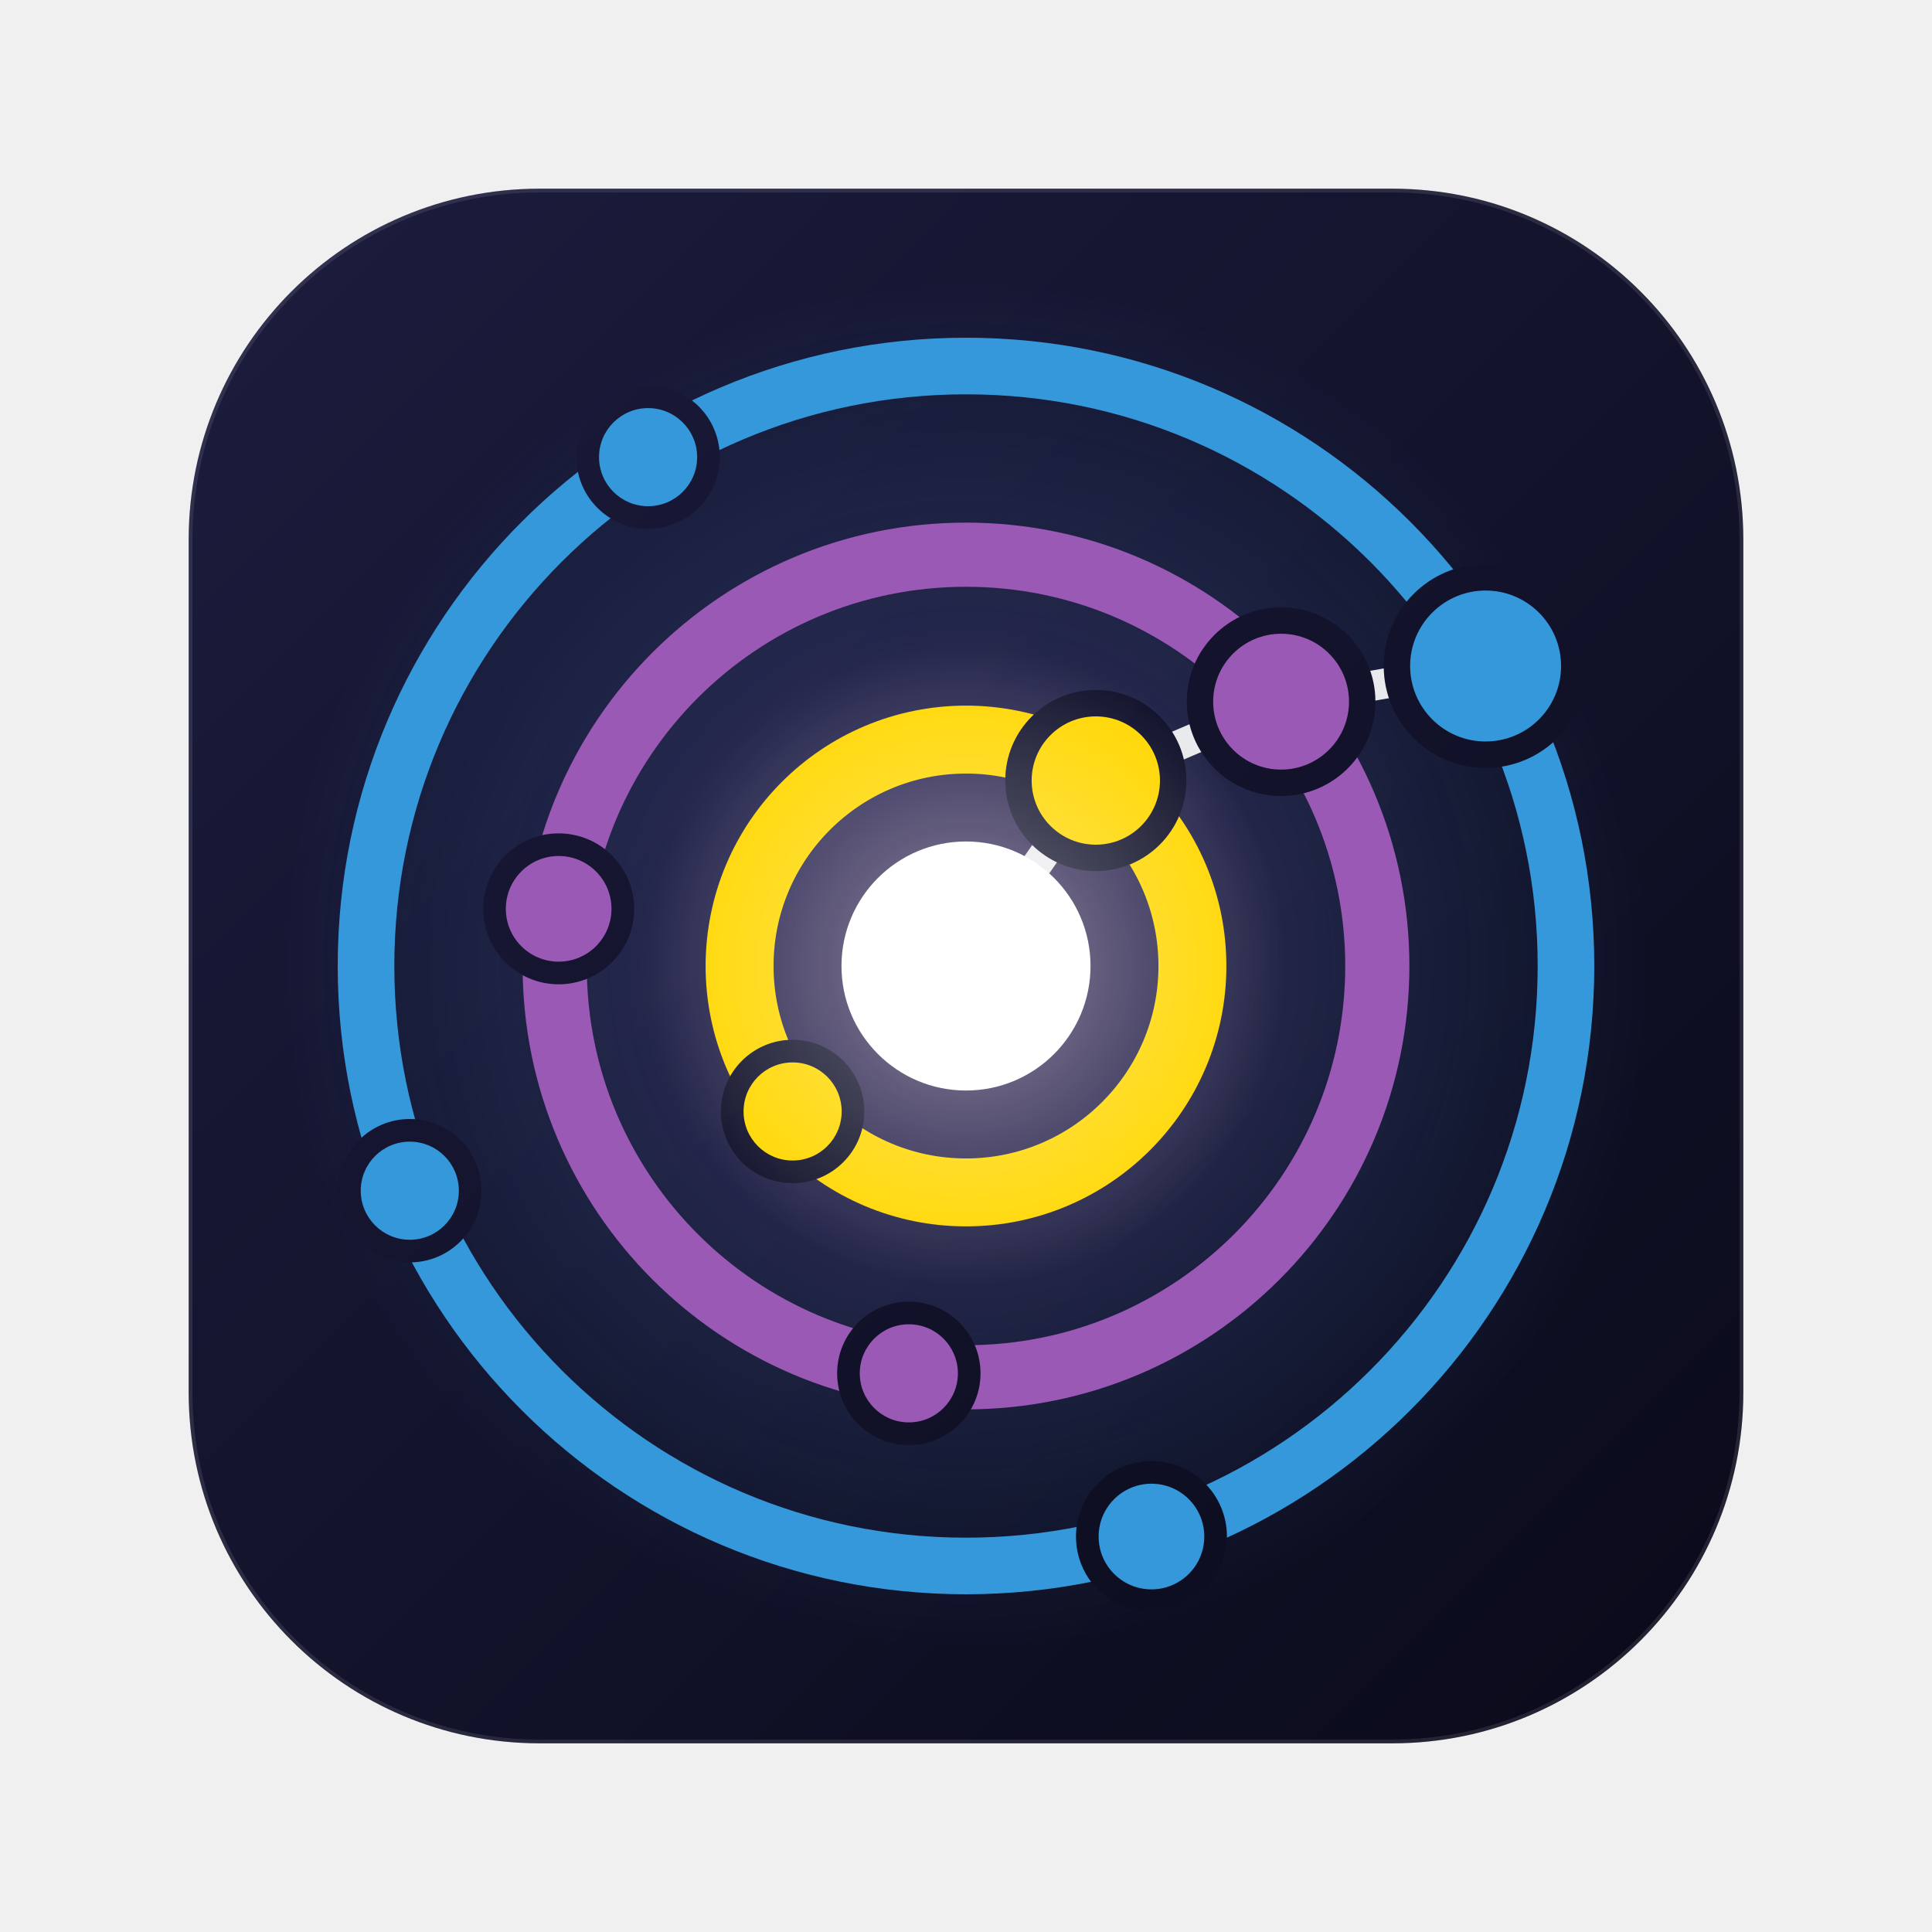
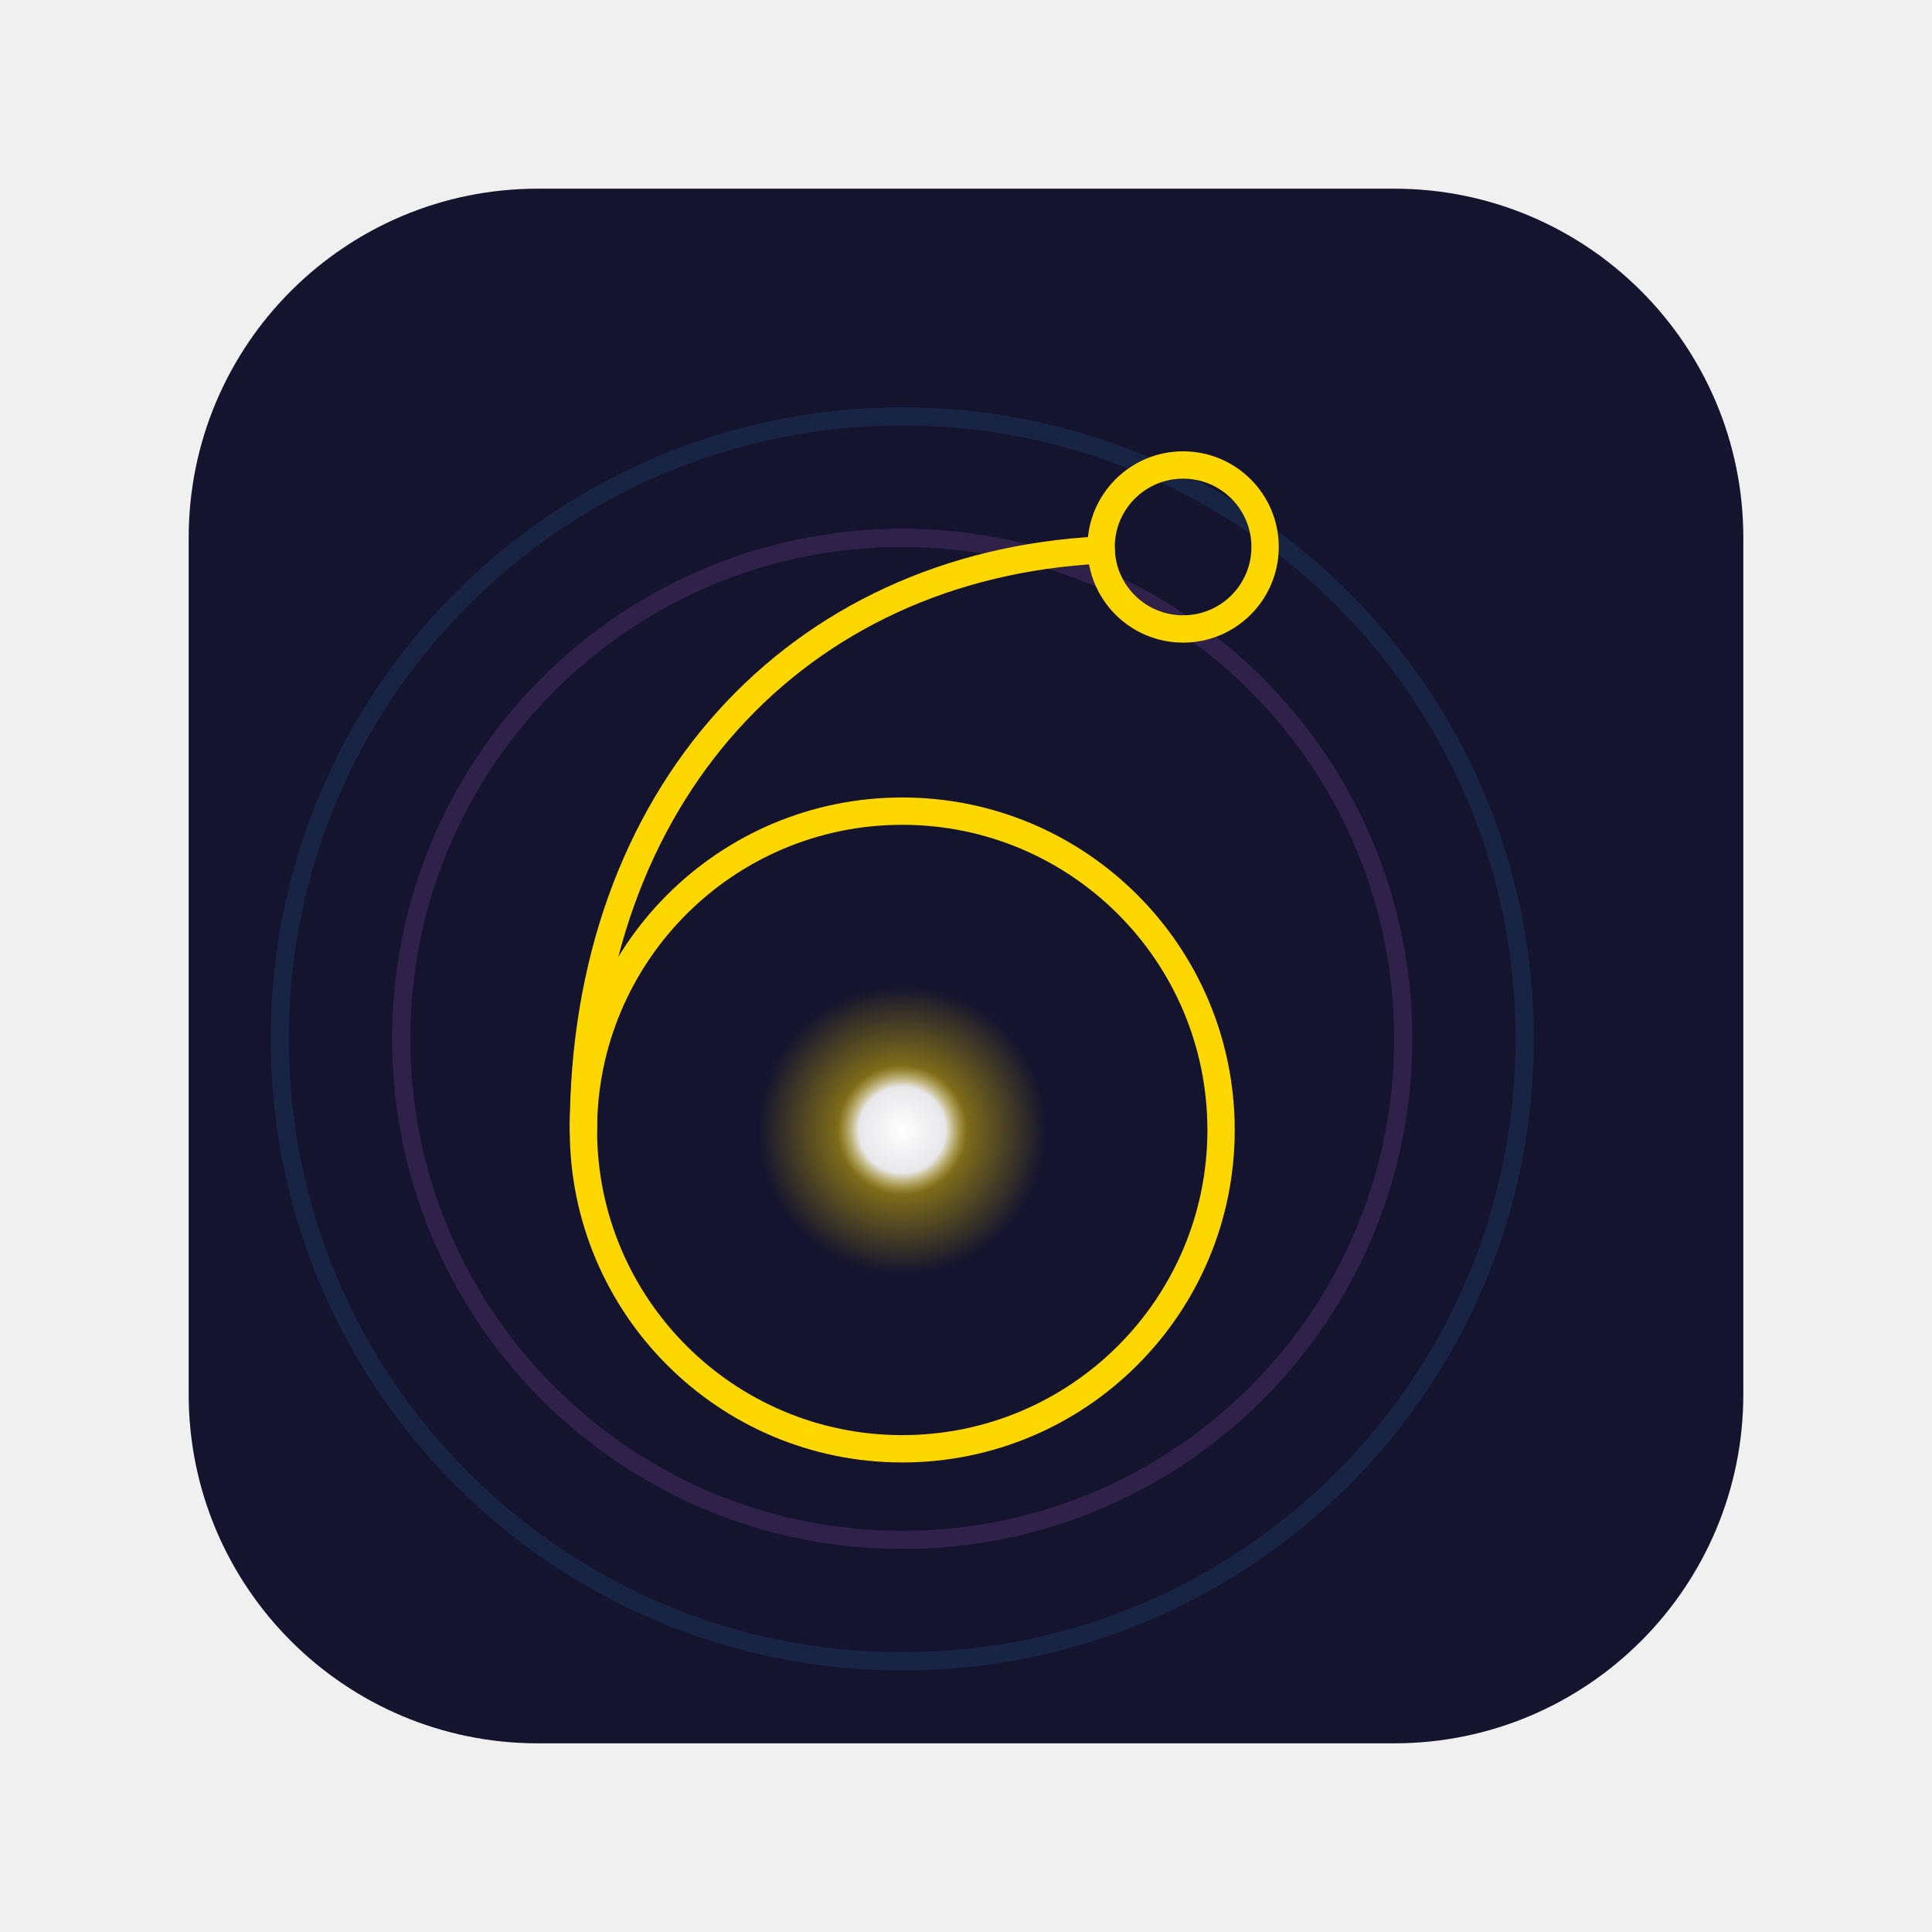
<svg xmlns="http://www.w3.org/2000/svg" viewBox="0 0 1024 1024" width="1024" height="1024">
  <defs>
-     <linearGradient id="bg" gradientUnits="userSpaceOnUse" x1="100" y1="100" x2="924" y2="924">
-       <stop offset="0" stop-color="#1c1c3e" />
-       <stop offset="1" stop-color="#0a0a1a" />
-     </linearGradient>
-     <radialGradient id="glow" cx="0.5" cy="0.5" r="0.5">
-       <stop offset="0" stop-color="#ffffff" stop-opacity="0.85" />
-       <stop offset="0.3" stop-color="#ffffff" stop-opacity="0.28" />
-       <stop offset="1" stop-color="#ffffff" stop-opacity="0" />
-     </radialGradient>
-     <clipPath id="sq">
-       <rect x="100" y="100" width="824" height="824" rx="186" />
-     </clipPath>
-     <radialGradient id="neb" cx="0.5" cy="0.5" r="0.5">
-       <stop offset="0" stop-color="#9B59B6" stop-opacity="0.35" />
-       <stop offset="1" stop-color="#3498DB" stop-opacity="0" />
+     <radialGradient id="core" cx="0.5" cy="0.5" r="0.5">
+       <stop offset="0" stop-color="#ffffff" />
+       <stop offset="0.3" stop-color="#ffffff" stop-opacity="0.9" />
+       <stop offset="0.45" stop-color="#FFD700" stop-opacity="0.45" />
+       <stop offset="1" stop-color="#FFD700" stop-opacity="0" />
    </radialGradient>
  </defs>
-   <rect x="100" y="100" width="824" height="824" rx="186" fill="url(#bg)" />
-   <circle cx="512" cy="512" r="360" fill="url(#neb)" />
-   <circle cx="512" cy="512" r="318" fill="none" stroke="#3498DB" stroke-width="30" />
-   <circle cx="512" cy="512" r="218" fill="none" stroke="#9B59B6" stroke-width="34" />
-   <circle cx="512" cy="512" r="120" fill="none" stroke="#FFD700" stroke-width="36" />
-   <polyline points="512,512 580.8,413.7 679,371.9 787.4,353" fill="none" stroke="#ffffff" stroke-opacity="0.9" stroke-width="16" stroke-linecap="round" stroke-linejoin="round" />
-   <circle cx="420.1" cy="589.1" r="38" fill="url(#bg)" />
-   <circle cx="420.1" cy="589.1" r="26" fill="#FFD700" />
-   <circle cx="296.1" cy="481.7" r="40" fill="url(#bg)" />
-   <circle cx="296.1" cy="481.7" r="28" fill="#9B59B6" />
-   <circle cx="481.7" cy="727.9" r="38" fill="url(#bg)" />
-   <circle cx="481.7" cy="727.9" r="26" fill="#9B59B6" />
-   <circle cx="217.2" cy="631.1" r="38" fill="url(#bg)" />
-   <circle cx="217.2" cy="631.1" r="26" fill="#3498DB" />
-   <circle cx="343.5" cy="242.3" r="38" fill="url(#bg)" />
-   <circle cx="343.5" cy="242.3" r="26" fill="#3498DB" />
-   <circle cx="610.3" cy="814.4" r="40" fill="url(#bg)" />
-   <circle cx="610.3" cy="814.4" r="28" fill="#3498DB" />
-   <circle cx="580.8" cy="413.7" r="48" fill="url(#bg)" />
-   <circle cx="580.8" cy="413.7" r="34" fill="#FFD700" />
-   <circle cx="679" cy="371.9" r="50" fill="url(#bg)" />
-   <circle cx="679" cy="371.9" r="36" fill="#9B59B6" />
-   <circle cx="787.4" cy="353" r="54" fill="url(#bg)" />
-   <circle cx="787.4" cy="353" r="40" fill="#3498DB" />
-   <circle cx="512" cy="512" r="170" fill="url(#glow)" />
-   <circle cx="512" cy="512" r="66" fill="#ffffff" />
-   <rect x="101" y="101" width="822" height="822" rx="185" fill="none" stroke="#ffffff" stroke-opacity="0.1" stroke-width="2" />
+   <g transform="translate(100 100) scale(0.8046875)">
+     <rect width="1024" height="1024" rx="230" fill="#14142e" />
+     <circle cx="470" cy="560" r="330" fill="none" stroke="#9B59B6" stroke-opacity="0.2" stroke-width="12" />
+     <circle cx="470" cy="560" r="410" fill="none" stroke="#3498DB" stroke-opacity="0.13" stroke-width="12" />
+     <circle cx="470" cy="620" r="210" fill="none" stroke="#FFD700" stroke-width="18" />
+     <path d="M 260 620 C 260 400, 400 248, 601 238" fill="none" stroke="#FFD700" stroke-width="18" stroke-linecap="round" />
+     <circle cx="655" cy="236" r="54" fill="none" stroke="#FFD700" stroke-width="18" />
+     <circle cx="470" cy="620" r="95" fill="url(#core)" />
+   </g>
</svg>
